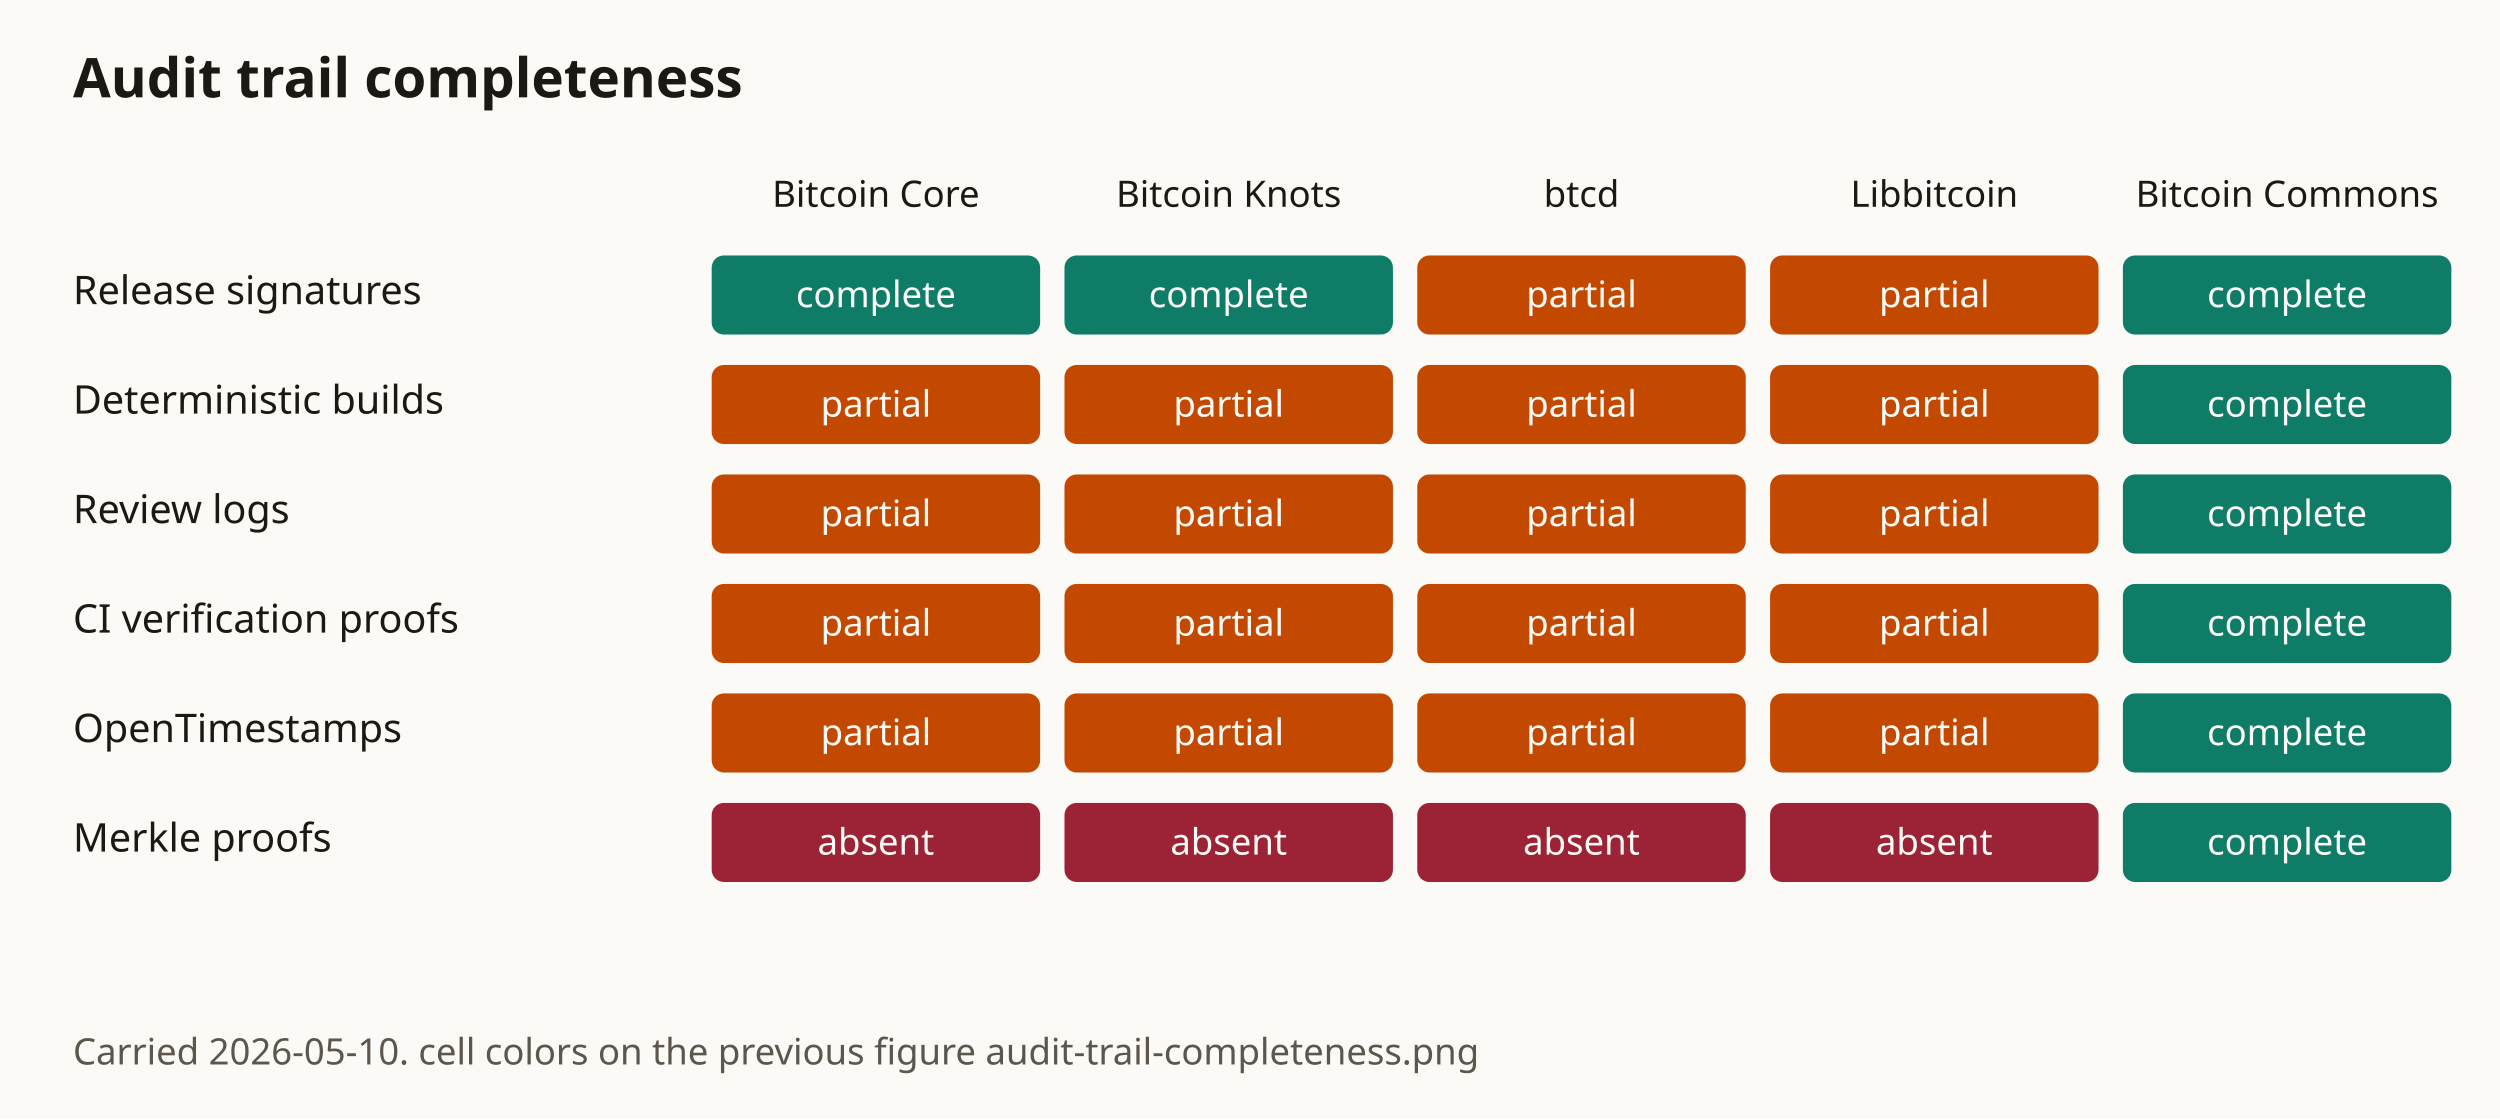
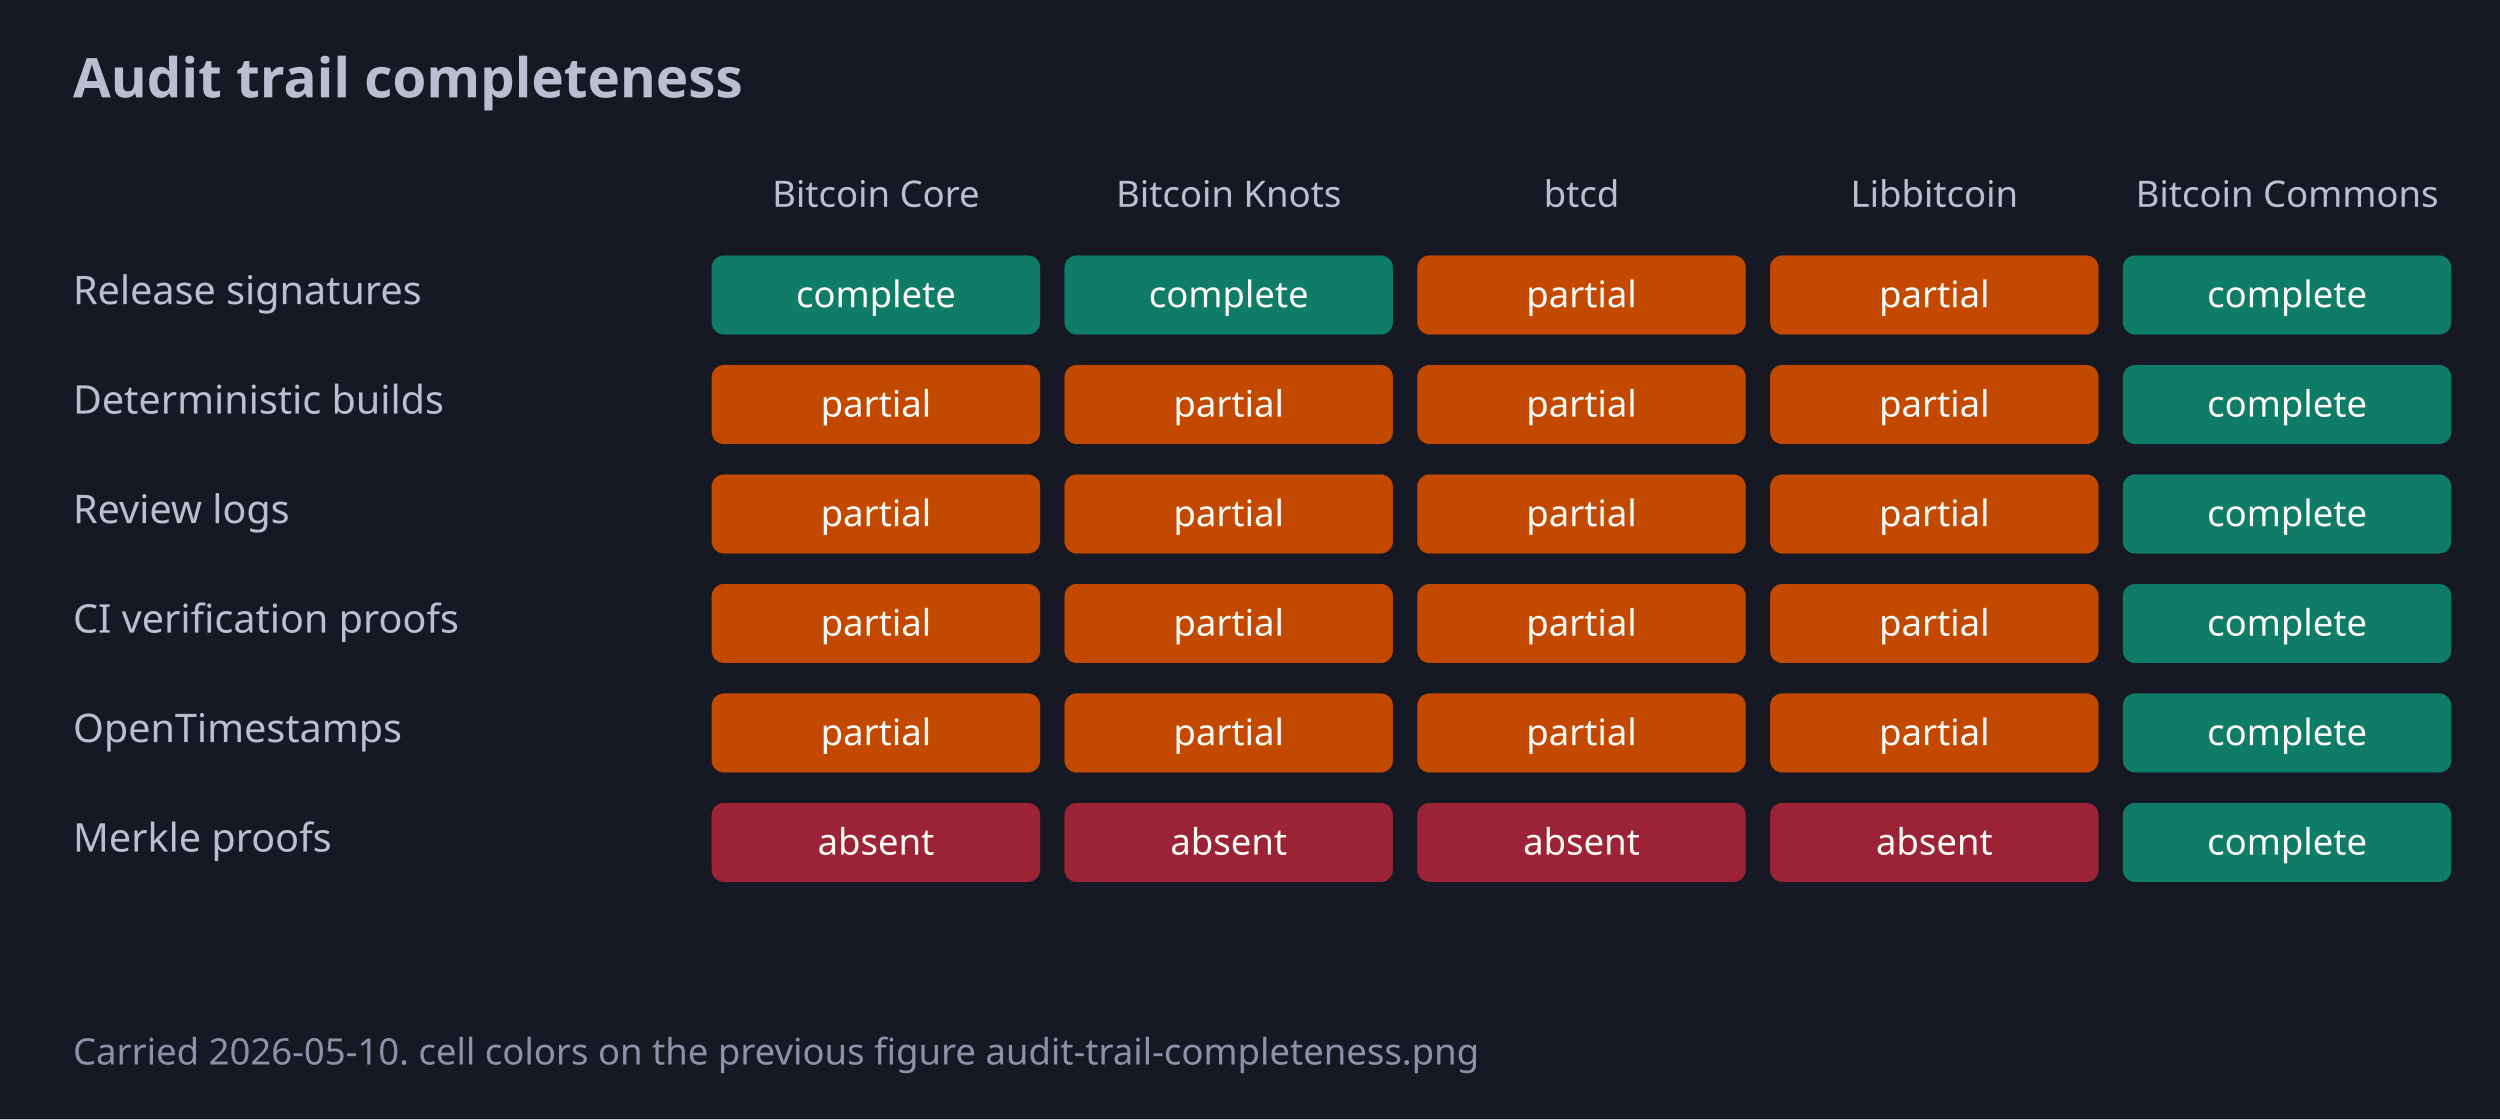
<svg xmlns="http://www.w3.org/2000/svg" viewBox="0 0 822 368" role="img" width="822" height="368">
-   <rect width="100%" height="100%" fill="#fbfaf7" />
-   <text x="24" y="32" fill="#1c1915" font-family="system-ui,sans-serif" font-size="18" font-weight="650">Audit trail completeness</text>
-   <text x="288" y="68" fill="#1c1915" text-anchor="middle" font-family="system-ui,sans-serif" font-size="12">Bitcoin Core</text>
-   <text x="404" y="68" fill="#1c1915" text-anchor="middle" font-family="system-ui,sans-serif" font-size="12">Bitcoin Knots</text>
-   <text x="520" y="68" fill="#1c1915" text-anchor="middle" font-family="system-ui,sans-serif" font-size="12">btcd</text>
-   <text x="636" y="68" fill="#1c1915" text-anchor="middle" font-family="system-ui,sans-serif" font-size="12">Libbitcoin</text>
-   <text x="752" y="68" fill="#1c1915" text-anchor="middle" font-family="system-ui,sans-serif" font-size="12">Bitcoin Commons</text>
-   <text x="24" y="100" fill="#1c1915" font-family="system-ui,sans-serif" font-size="13">Release signatures</text>
+   <rect width="100%" height="100%" fill="#161923" />
+   <text x="24" y="32" fill="#bcbdd0" font-family="system-ui,sans-serif" font-size="18" font-weight="650">Audit trail completeness</text>
+   <text x="288" y="68" fill="#bcbdd0" text-anchor="middle" font-family="system-ui,sans-serif" font-size="12">Bitcoin Core</text>
+   <text x="404" y="68" fill="#bcbdd0" text-anchor="middle" font-family="system-ui,sans-serif" font-size="12">Bitcoin Knots</text>
+   <text x="520" y="68" fill="#bcbdd0" text-anchor="middle" font-family="system-ui,sans-serif" font-size="12">btcd</text>
+   <text x="636" y="68" fill="#bcbdd0" text-anchor="middle" font-family="system-ui,sans-serif" font-size="12">Libbitcoin</text>
+   <text x="752" y="68" fill="#bcbdd0" text-anchor="middle" font-family="system-ui,sans-serif" font-size="12">Bitcoin Commons</text>
+   <text x="24" y="100" fill="#bcbdd0" font-family="system-ui,sans-serif" font-size="13">Release signatures</text>
  <rect x="234" y="84" width="108" height="26" rx="4" fill="#0e7c66" />
  <text x="288" y="101" fill="#fbfaf7" text-anchor="middle" font-family="system-ui,sans-serif" font-size="12">complete</text>
  <rect x="350" y="84" width="108" height="26" rx="4" fill="#0e7c66" />
  <text x="404" y="101" fill="#fbfaf7" text-anchor="middle" font-family="system-ui,sans-serif" font-size="12">complete</text>
  <rect x="466" y="84" width="108" height="26" rx="4" fill="#c44900" />
  <text x="520" y="101" fill="#fbfaf7" text-anchor="middle" font-family="system-ui,sans-serif" font-size="12">partial</text>
  <rect x="582" y="84" width="108" height="26" rx="4" fill="#c44900" />
  <text x="636" y="101" fill="#fbfaf7" text-anchor="middle" font-family="system-ui,sans-serif" font-size="12">partial</text>
  <rect x="698" y="84" width="108" height="26" rx="4" fill="#0e7c66" />
  <text x="752" y="101" fill="#fbfaf7" text-anchor="middle" font-family="system-ui,sans-serif" font-size="12">complete</text>
-   <text x="24" y="136" fill="#1c1915" font-family="system-ui,sans-serif" font-size="13">Deterministic builds</text>
+   <text x="24" y="136" fill="#bcbdd0" font-family="system-ui,sans-serif" font-size="13">Deterministic builds</text>
  <rect x="234" y="120" width="108" height="26" rx="4" fill="#c44900" />
  <text x="288" y="137" fill="#fbfaf7" text-anchor="middle" font-family="system-ui,sans-serif" font-size="12">partial</text>
  <rect x="350" y="120" width="108" height="26" rx="4" fill="#c44900" />
  <text x="404" y="137" fill="#fbfaf7" text-anchor="middle" font-family="system-ui,sans-serif" font-size="12">partial</text>
  <rect x="466" y="120" width="108" height="26" rx="4" fill="#c44900" />
  <text x="520" y="137" fill="#fbfaf7" text-anchor="middle" font-family="system-ui,sans-serif" font-size="12">partial</text>
  <rect x="582" y="120" width="108" height="26" rx="4" fill="#c44900" />
  <text x="636" y="137" fill="#fbfaf7" text-anchor="middle" font-family="system-ui,sans-serif" font-size="12">partial</text>
  <rect x="698" y="120" width="108" height="26" rx="4" fill="#0e7c66" />
  <text x="752" y="137" fill="#fbfaf7" text-anchor="middle" font-family="system-ui,sans-serif" font-size="12">complete</text>
-   <text x="24" y="172" fill="#1c1915" font-family="system-ui,sans-serif" font-size="13">Review logs</text>
+   <text x="24" y="172" fill="#bcbdd0" font-family="system-ui,sans-serif" font-size="13">Review logs</text>
  <rect x="234" y="156" width="108" height="26" rx="4" fill="#c44900" />
  <text x="288" y="173" fill="#fbfaf7" text-anchor="middle" font-family="system-ui,sans-serif" font-size="12">partial</text>
  <rect x="350" y="156" width="108" height="26" rx="4" fill="#c44900" />
  <text x="404" y="173" fill="#fbfaf7" text-anchor="middle" font-family="system-ui,sans-serif" font-size="12">partial</text>
  <rect x="466" y="156" width="108" height="26" rx="4" fill="#c44900" />
  <text x="520" y="173" fill="#fbfaf7" text-anchor="middle" font-family="system-ui,sans-serif" font-size="12">partial</text>
  <rect x="582" y="156" width="108" height="26" rx="4" fill="#c44900" />
  <text x="636" y="173" fill="#fbfaf7" text-anchor="middle" font-family="system-ui,sans-serif" font-size="12">partial</text>
  <rect x="698" y="156" width="108" height="26" rx="4" fill="#0e7c66" />
  <text x="752" y="173" fill="#fbfaf7" text-anchor="middle" font-family="system-ui,sans-serif" font-size="12">complete</text>
-   <text x="24" y="208" fill="#1c1915" font-family="system-ui,sans-serif" font-size="13">CI verification proofs</text>
+   <text x="24" y="208" fill="#bcbdd0" font-family="system-ui,sans-serif" font-size="13">CI verification proofs</text>
  <rect x="234" y="192" width="108" height="26" rx="4" fill="#c44900" />
  <text x="288" y="209" fill="#fbfaf7" text-anchor="middle" font-family="system-ui,sans-serif" font-size="12">partial</text>
  <rect x="350" y="192" width="108" height="26" rx="4" fill="#c44900" />
  <text x="404" y="209" fill="#fbfaf7" text-anchor="middle" font-family="system-ui,sans-serif" font-size="12">partial</text>
  <rect x="466" y="192" width="108" height="26" rx="4" fill="#c44900" />
  <text x="520" y="209" fill="#fbfaf7" text-anchor="middle" font-family="system-ui,sans-serif" font-size="12">partial</text>
  <rect x="582" y="192" width="108" height="26" rx="4" fill="#c44900" />
  <text x="636" y="209" fill="#fbfaf7" text-anchor="middle" font-family="system-ui,sans-serif" font-size="12">partial</text>
  <rect x="698" y="192" width="108" height="26" rx="4" fill="#0e7c66" />
  <text x="752" y="209" fill="#fbfaf7" text-anchor="middle" font-family="system-ui,sans-serif" font-size="12">complete</text>
-   <text x="24" y="244" fill="#1c1915" font-family="system-ui,sans-serif" font-size="13">OpenTimestamps</text>
+   <text x="24" y="244" fill="#bcbdd0" font-family="system-ui,sans-serif" font-size="13">OpenTimestamps</text>
  <rect x="234" y="228" width="108" height="26" rx="4" fill="#c44900" />
  <text x="288" y="245" fill="#fbfaf7" text-anchor="middle" font-family="system-ui,sans-serif" font-size="12">partial</text>
  <rect x="350" y="228" width="108" height="26" rx="4" fill="#c44900" />
  <text x="404" y="245" fill="#fbfaf7" text-anchor="middle" font-family="system-ui,sans-serif" font-size="12">partial</text>
  <rect x="466" y="228" width="108" height="26" rx="4" fill="#c44900" />
  <text x="520" y="245" fill="#fbfaf7" text-anchor="middle" font-family="system-ui,sans-serif" font-size="12">partial</text>
  <rect x="582" y="228" width="108" height="26" rx="4" fill="#c44900" />
  <text x="636" y="245" fill="#fbfaf7" text-anchor="middle" font-family="system-ui,sans-serif" font-size="12">partial</text>
  <rect x="698" y="228" width="108" height="26" rx="4" fill="#0e7c66" />
  <text x="752" y="245" fill="#fbfaf7" text-anchor="middle" font-family="system-ui,sans-serif" font-size="12">complete</text>
-   <text x="24" y="280" fill="#1c1915" font-family="system-ui,sans-serif" font-size="13">Merkle proofs</text>
+   <text x="24" y="280" fill="#bcbdd0" font-family="system-ui,sans-serif" font-size="13">Merkle proofs</text>
  <rect x="234" y="264" width="108" height="26" rx="4" fill="#9b2335" />
  <text x="288" y="281" fill="#fbfaf7" text-anchor="middle" font-family="system-ui,sans-serif" font-size="12">absent</text>
  <rect x="350" y="264" width="108" height="26" rx="4" fill="#9b2335" />
  <text x="404" y="281" fill="#fbfaf7" text-anchor="middle" font-family="system-ui,sans-serif" font-size="12">absent</text>
  <rect x="466" y="264" width="108" height="26" rx="4" fill="#9b2335" />
  <text x="520" y="281" fill="#fbfaf7" text-anchor="middle" font-family="system-ui,sans-serif" font-size="12">absent</text>
  <rect x="582" y="264" width="108" height="26" rx="4" fill="#9b2335" />
  <text x="636" y="281" fill="#fbfaf7" text-anchor="middle" font-family="system-ui,sans-serif" font-size="12">absent</text>
  <rect x="698" y="264" width="108" height="26" rx="4" fill="#0e7c66" />
  <text x="752" y="281" fill="#fbfaf7" text-anchor="middle" font-family="system-ui,sans-serif" font-size="12">complete</text>
-   <text x="24" y="350" fill="#5c564c" font-family="system-ui,sans-serif" font-size="12">Carried 2026-05-10. cell colors on the previous figure audit-trail-completeness.png</text>
+   <text x="24" y="350" fill="#8e90a8" font-family="system-ui,sans-serif" font-size="12">Carried 2026-05-10. cell colors on the previous figure audit-trail-completeness.png</text>
</svg>
